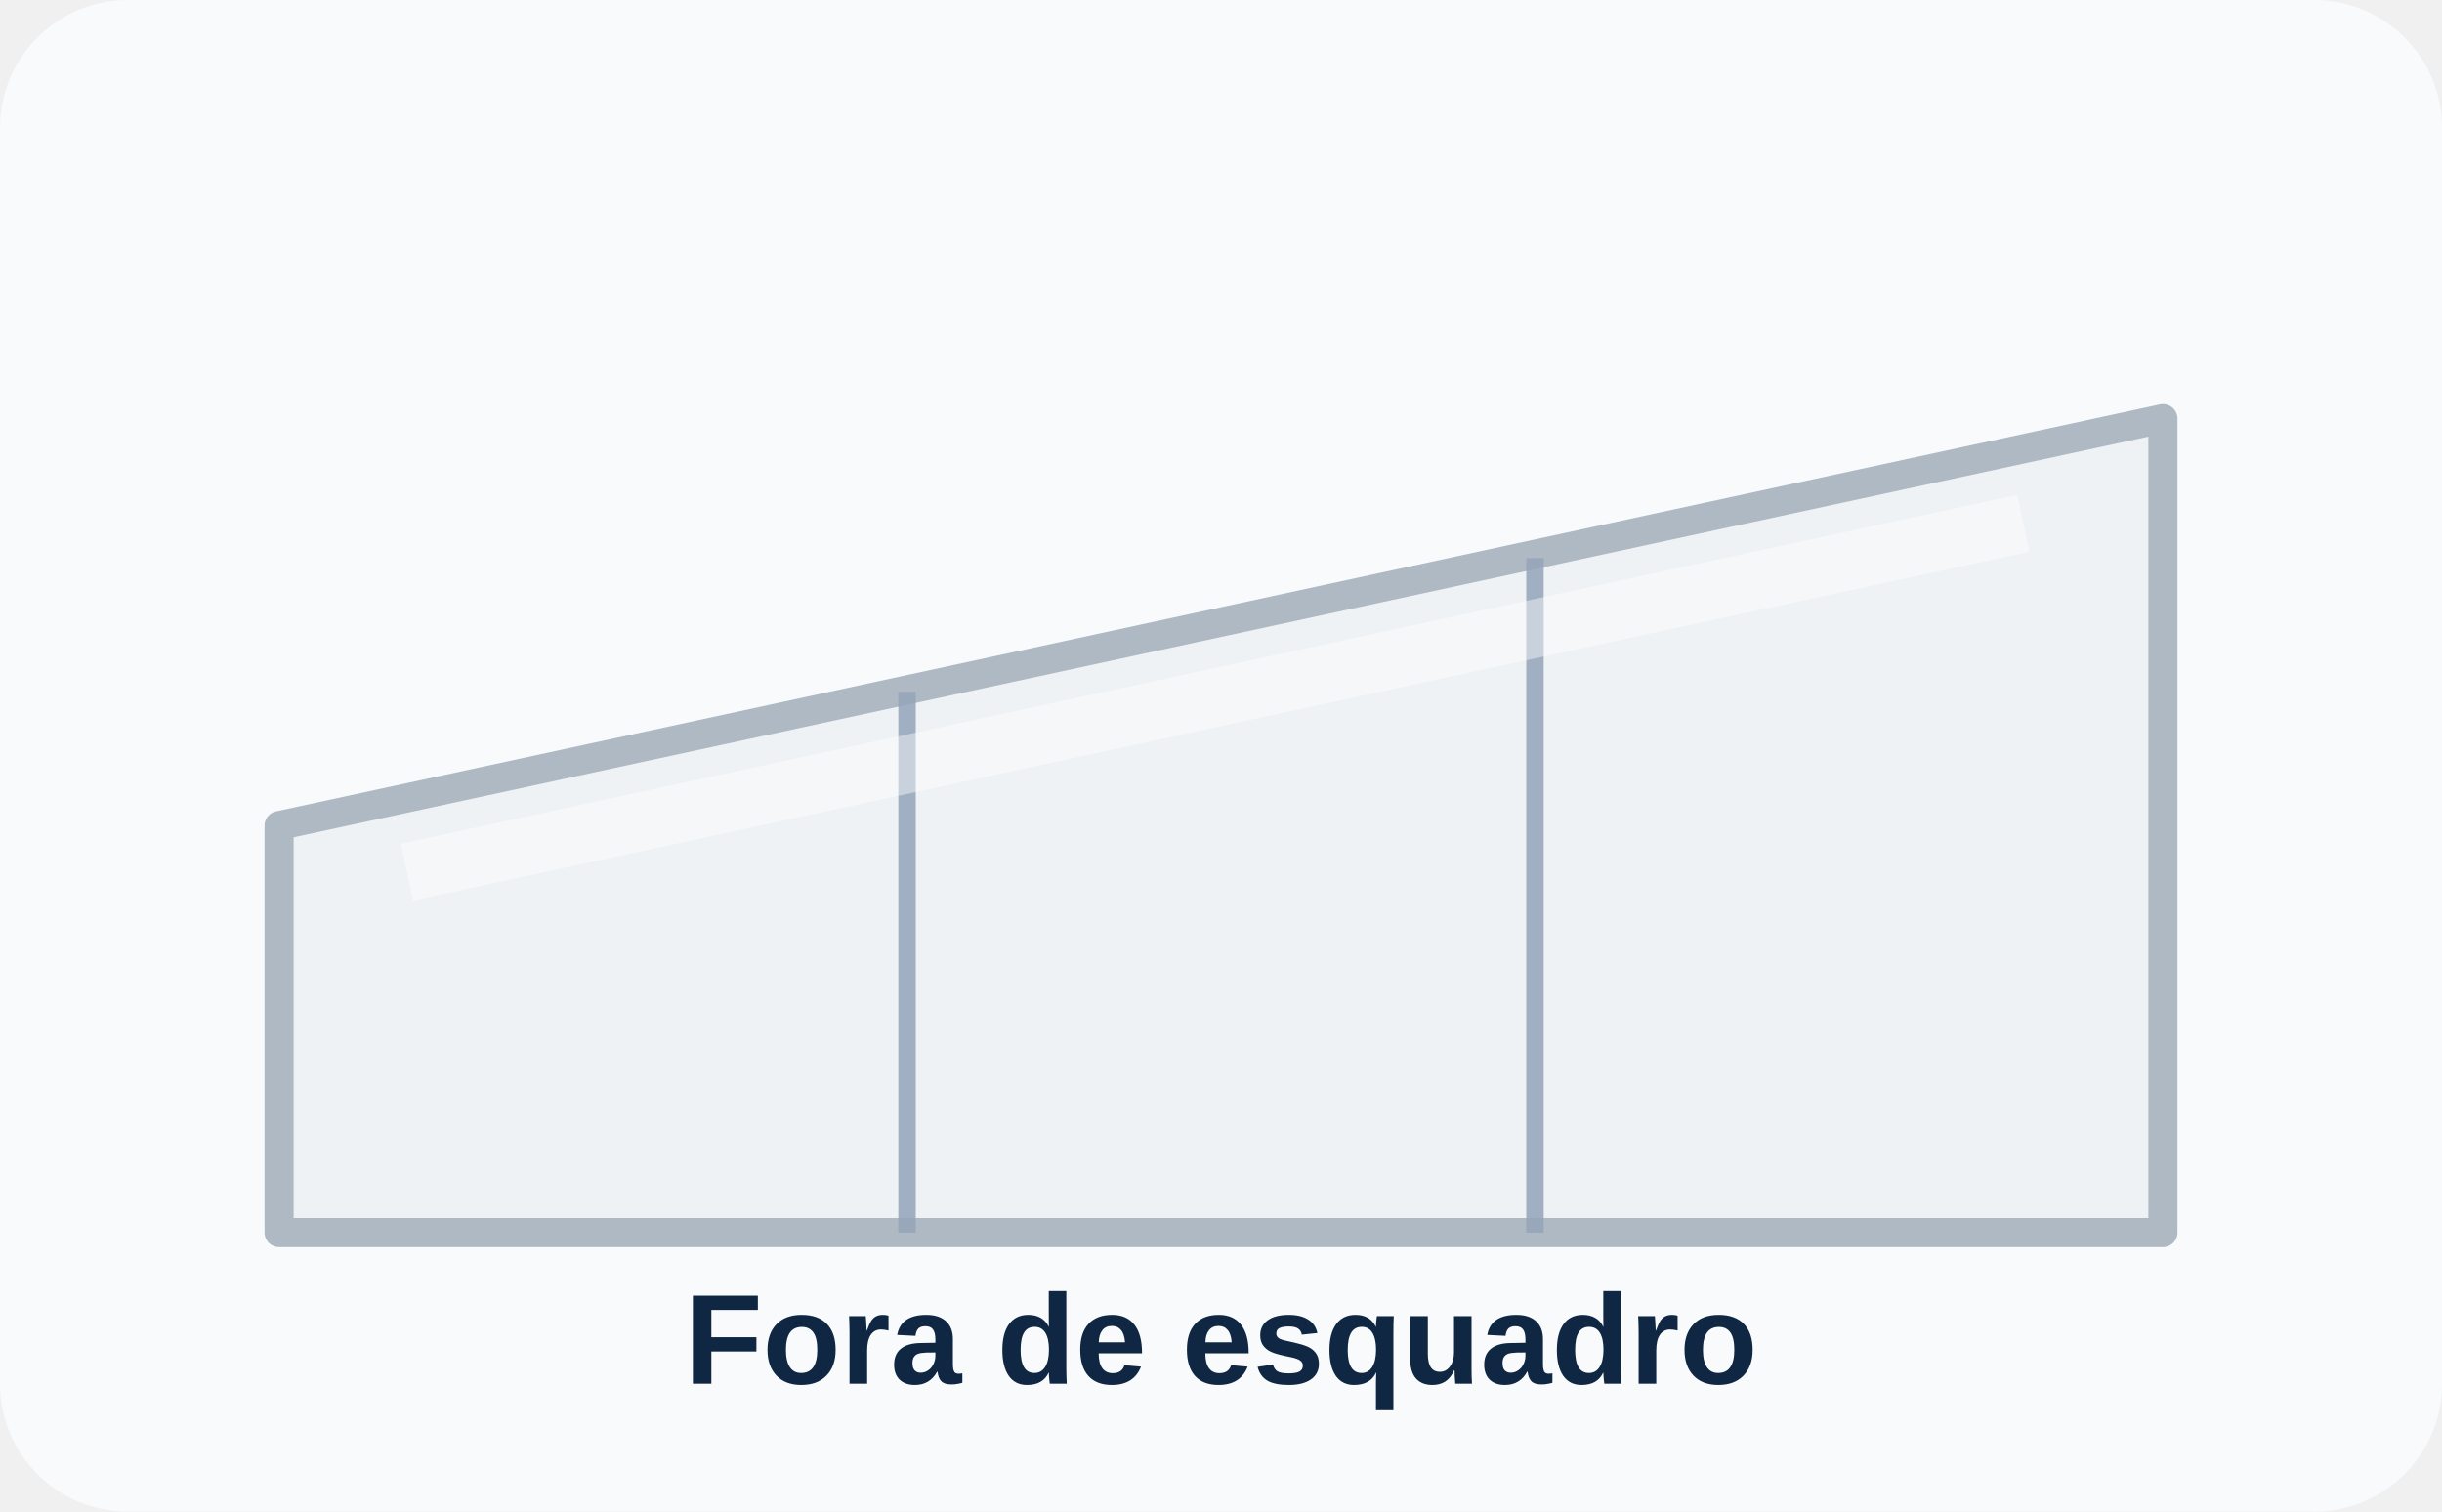
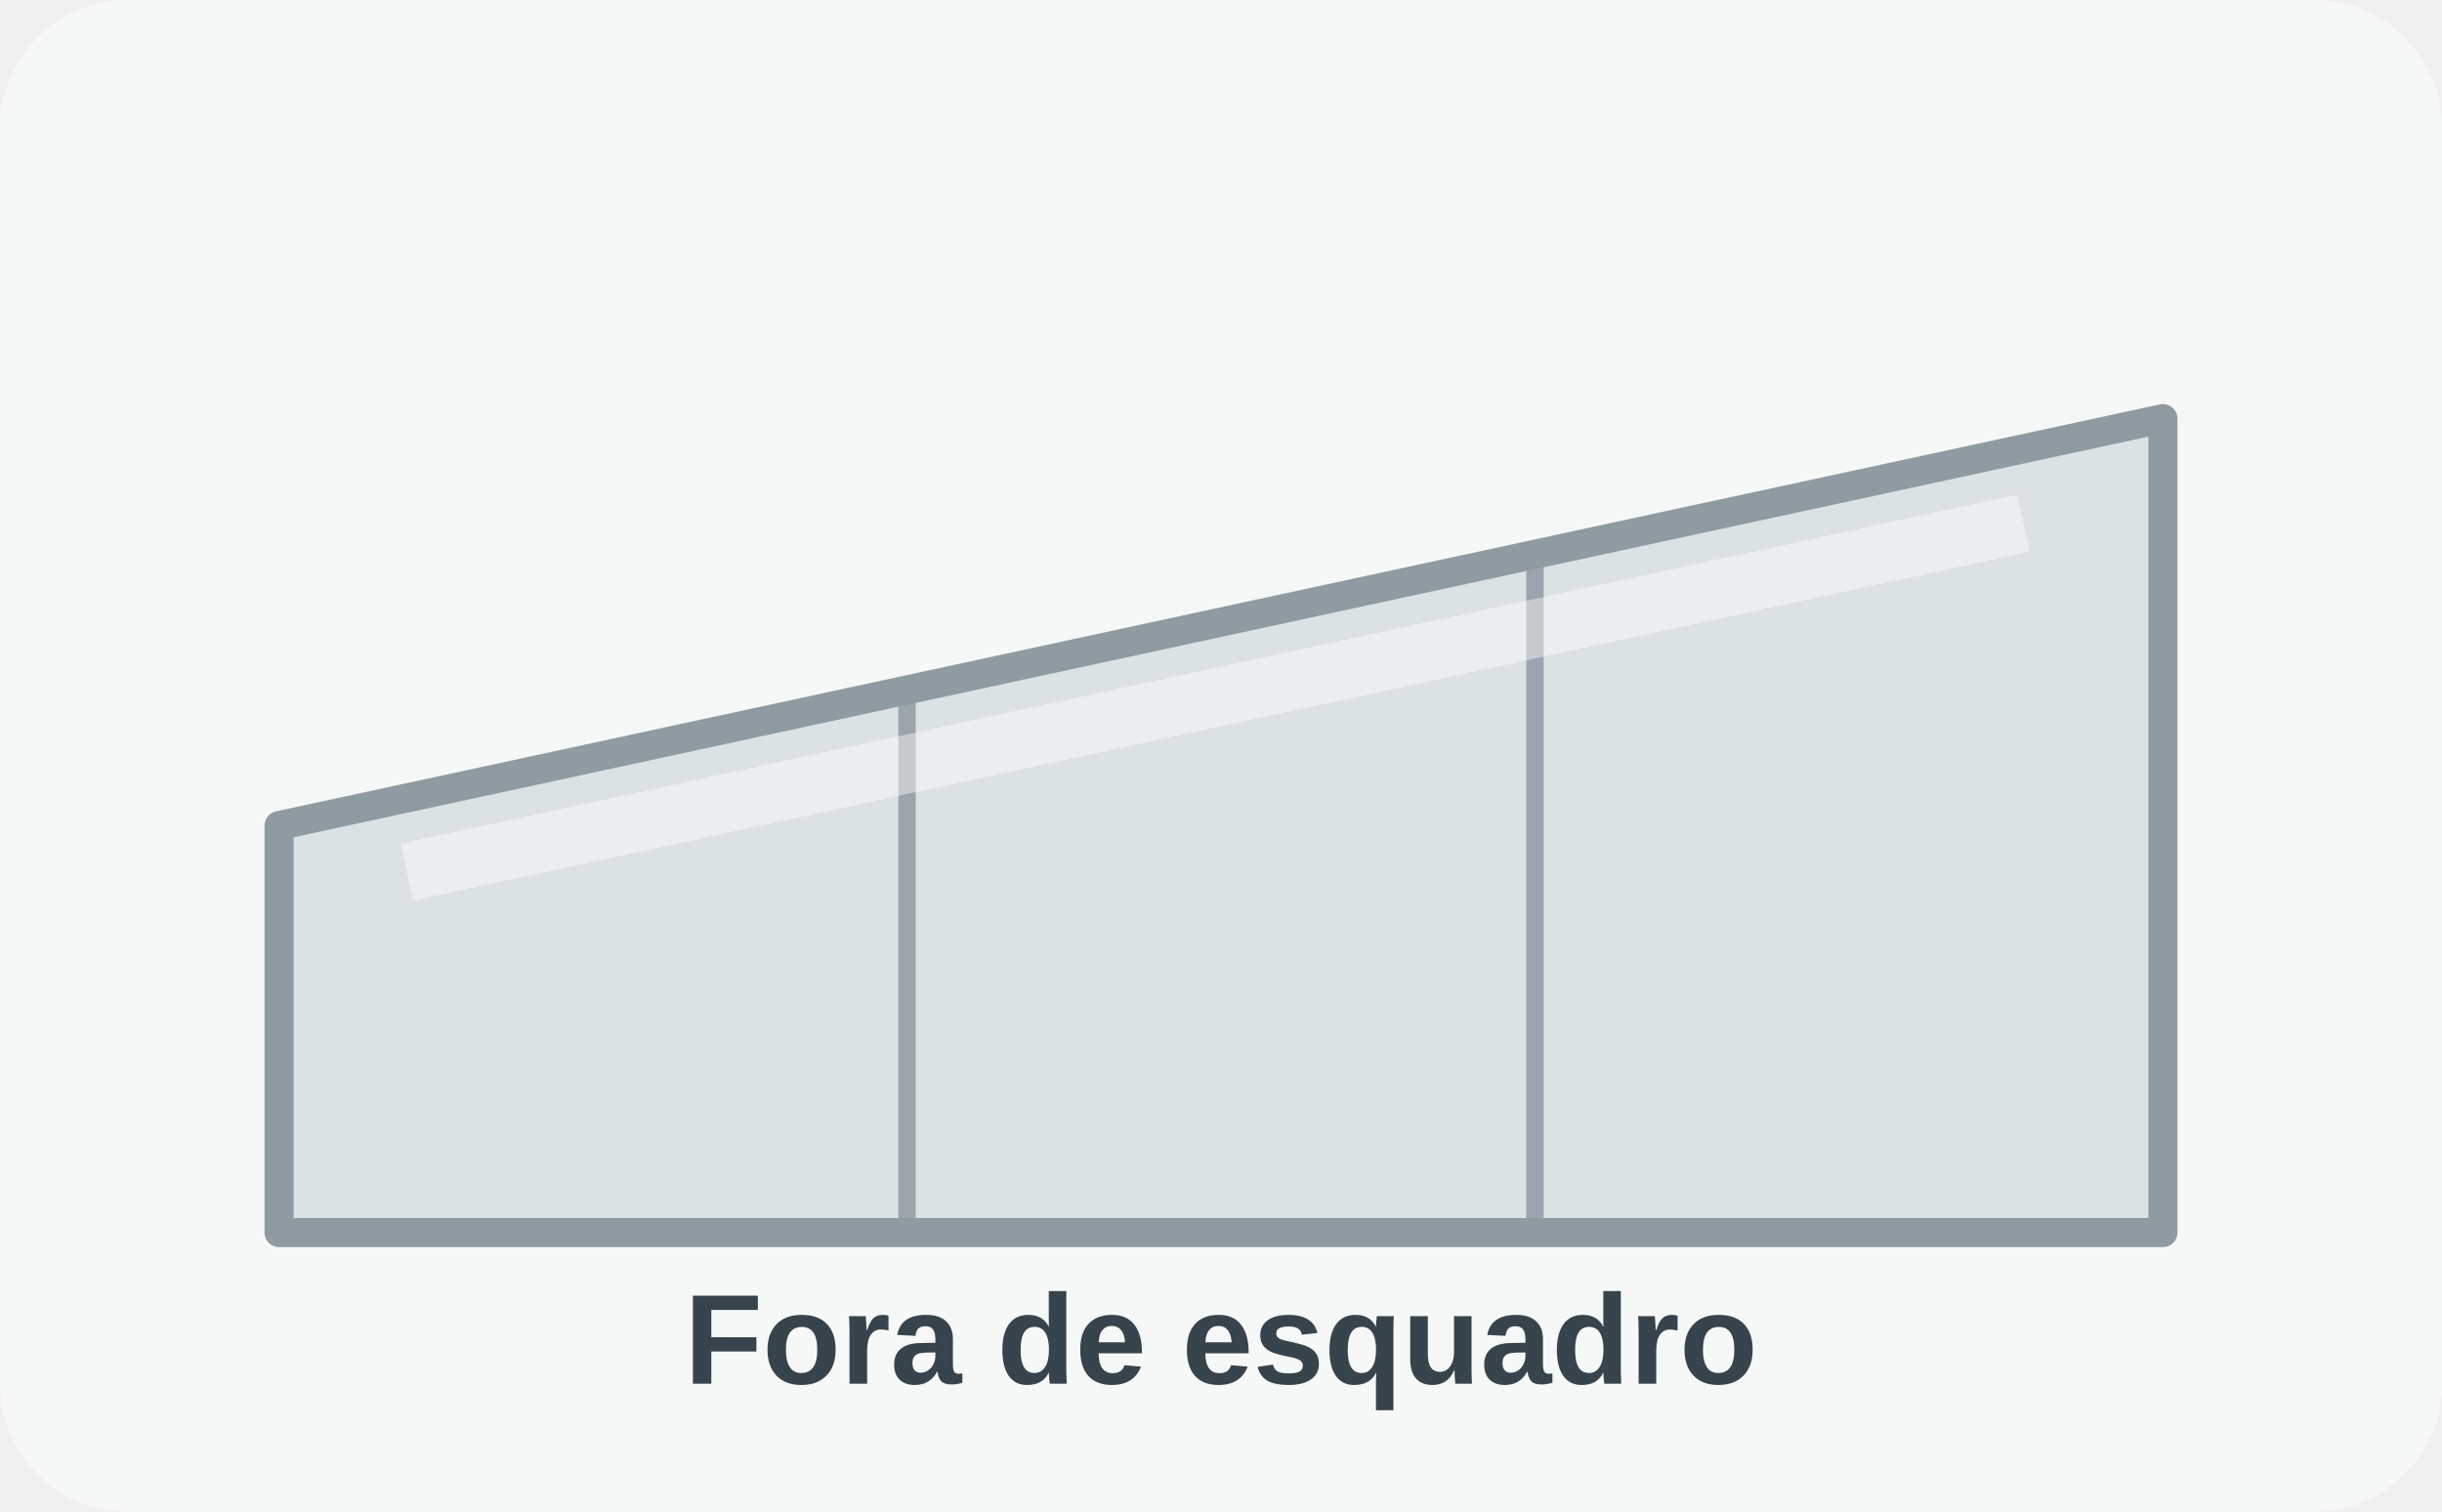
<svg xmlns="http://www.w3.org/2000/svg" viewBox="0 0 420 260">
-   <rect width="420" height="260" rx="22" fill="#f8fafc" />
-   <path d="M48 212 L372 212 L372 72 L48 142 Z" fill="#eef2f5" stroke="#aeb9c3" stroke-width="5" stroke-linejoin="round" />
-   <line x1="156" y1="119" x2="156" y2="212" stroke="#94a3b8" stroke-width="3" opacity=".85" />
-   <line x1="264" y1="96" x2="264" y2="212" stroke="#94a3b8" stroke-width="3" opacity=".85" />
+   <rect width="420" height="260" rx="22" fill="#F6F8F8" />
+   <path d="M48 212 L372 212 L372 72 L48 142 Z" fill="#DCE2E4" stroke="#8F9AA1" stroke-width="5" stroke-linejoin="round" />
+   <line x1="156" y1="119" x2="156" y2="212" stroke="#8F9AA1" stroke-width="3" opacity=".85" />
+   <line x1="264" y1="96" x2="264" y2="212" stroke="#8F9AA1" stroke-width="3" opacity=".85" />
  <path d="M70 150 L348 90" fill="none" stroke="#ffffff" stroke-width="10" opacity=".42" />
-   <text x="210" y="238" text-anchor="middle" font-family="Segoe UI, Arial" font-size="22" font-weight="600" fill="#0f2742">Fora de esquadro</text>
+   <text x="210" y="238" text-anchor="middle" font-family="Segoe UI, Arial" font-size="22" font-weight="600" fill="#38444B">Fora de esquadro</text>
</svg>
